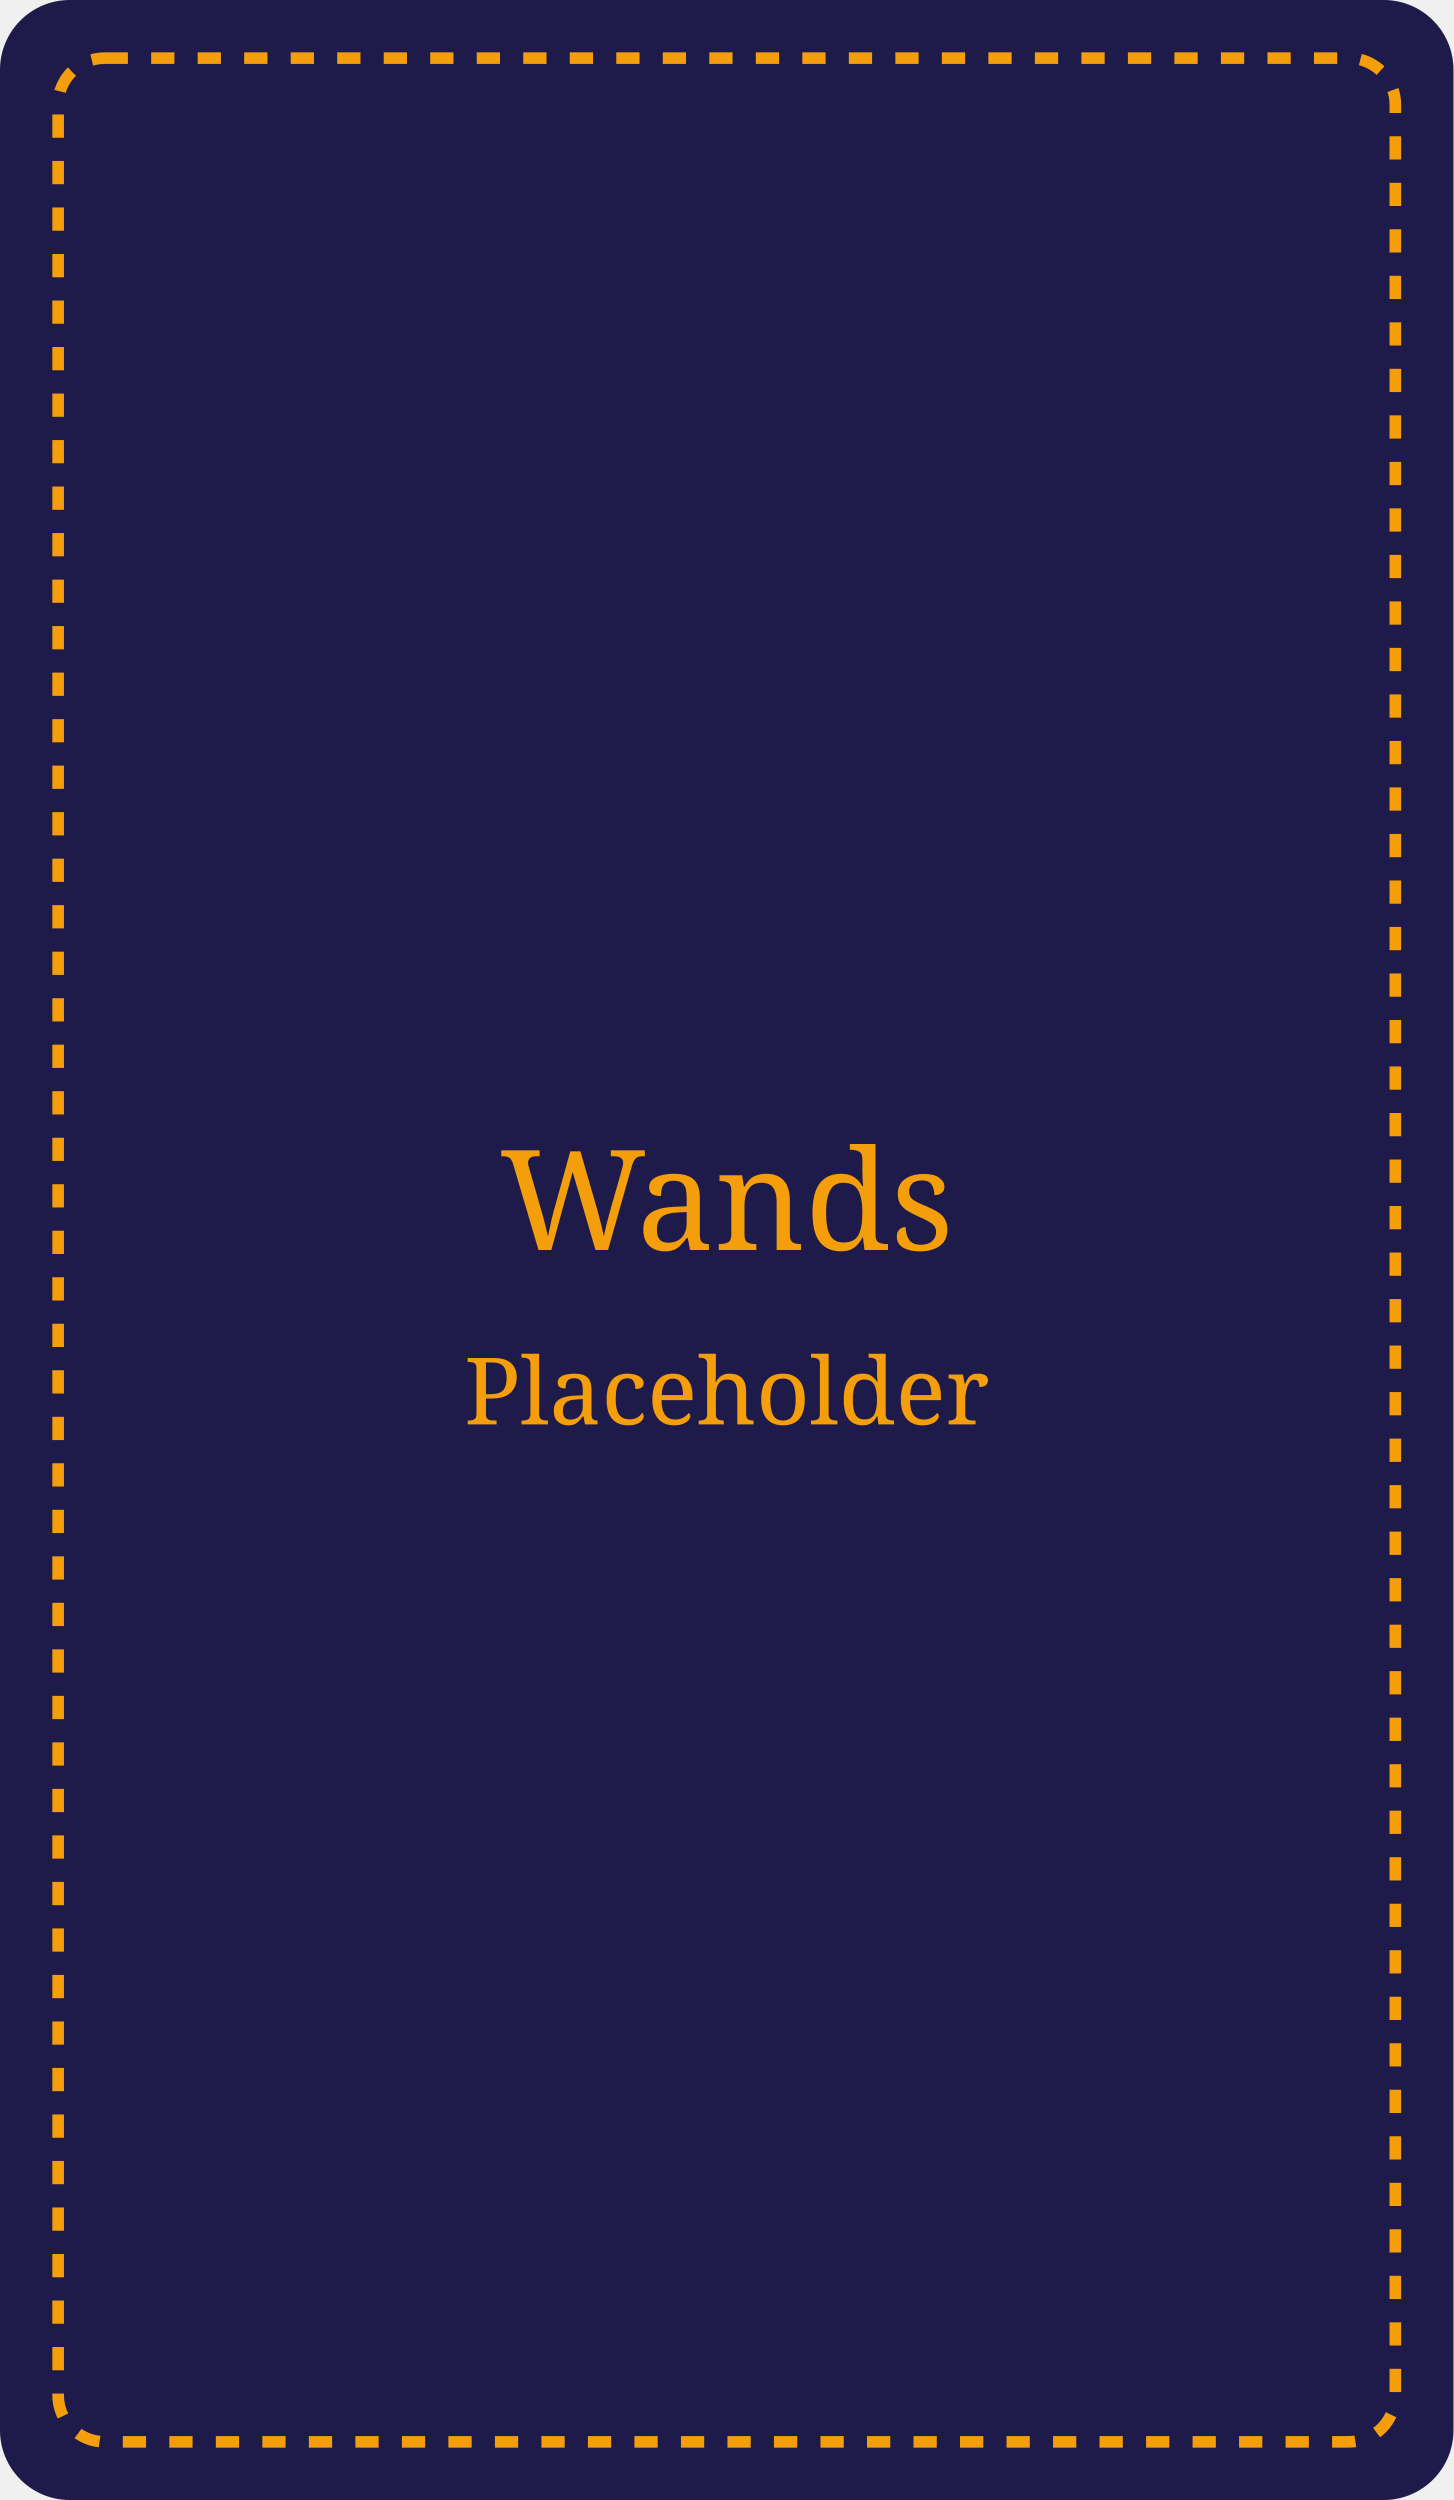
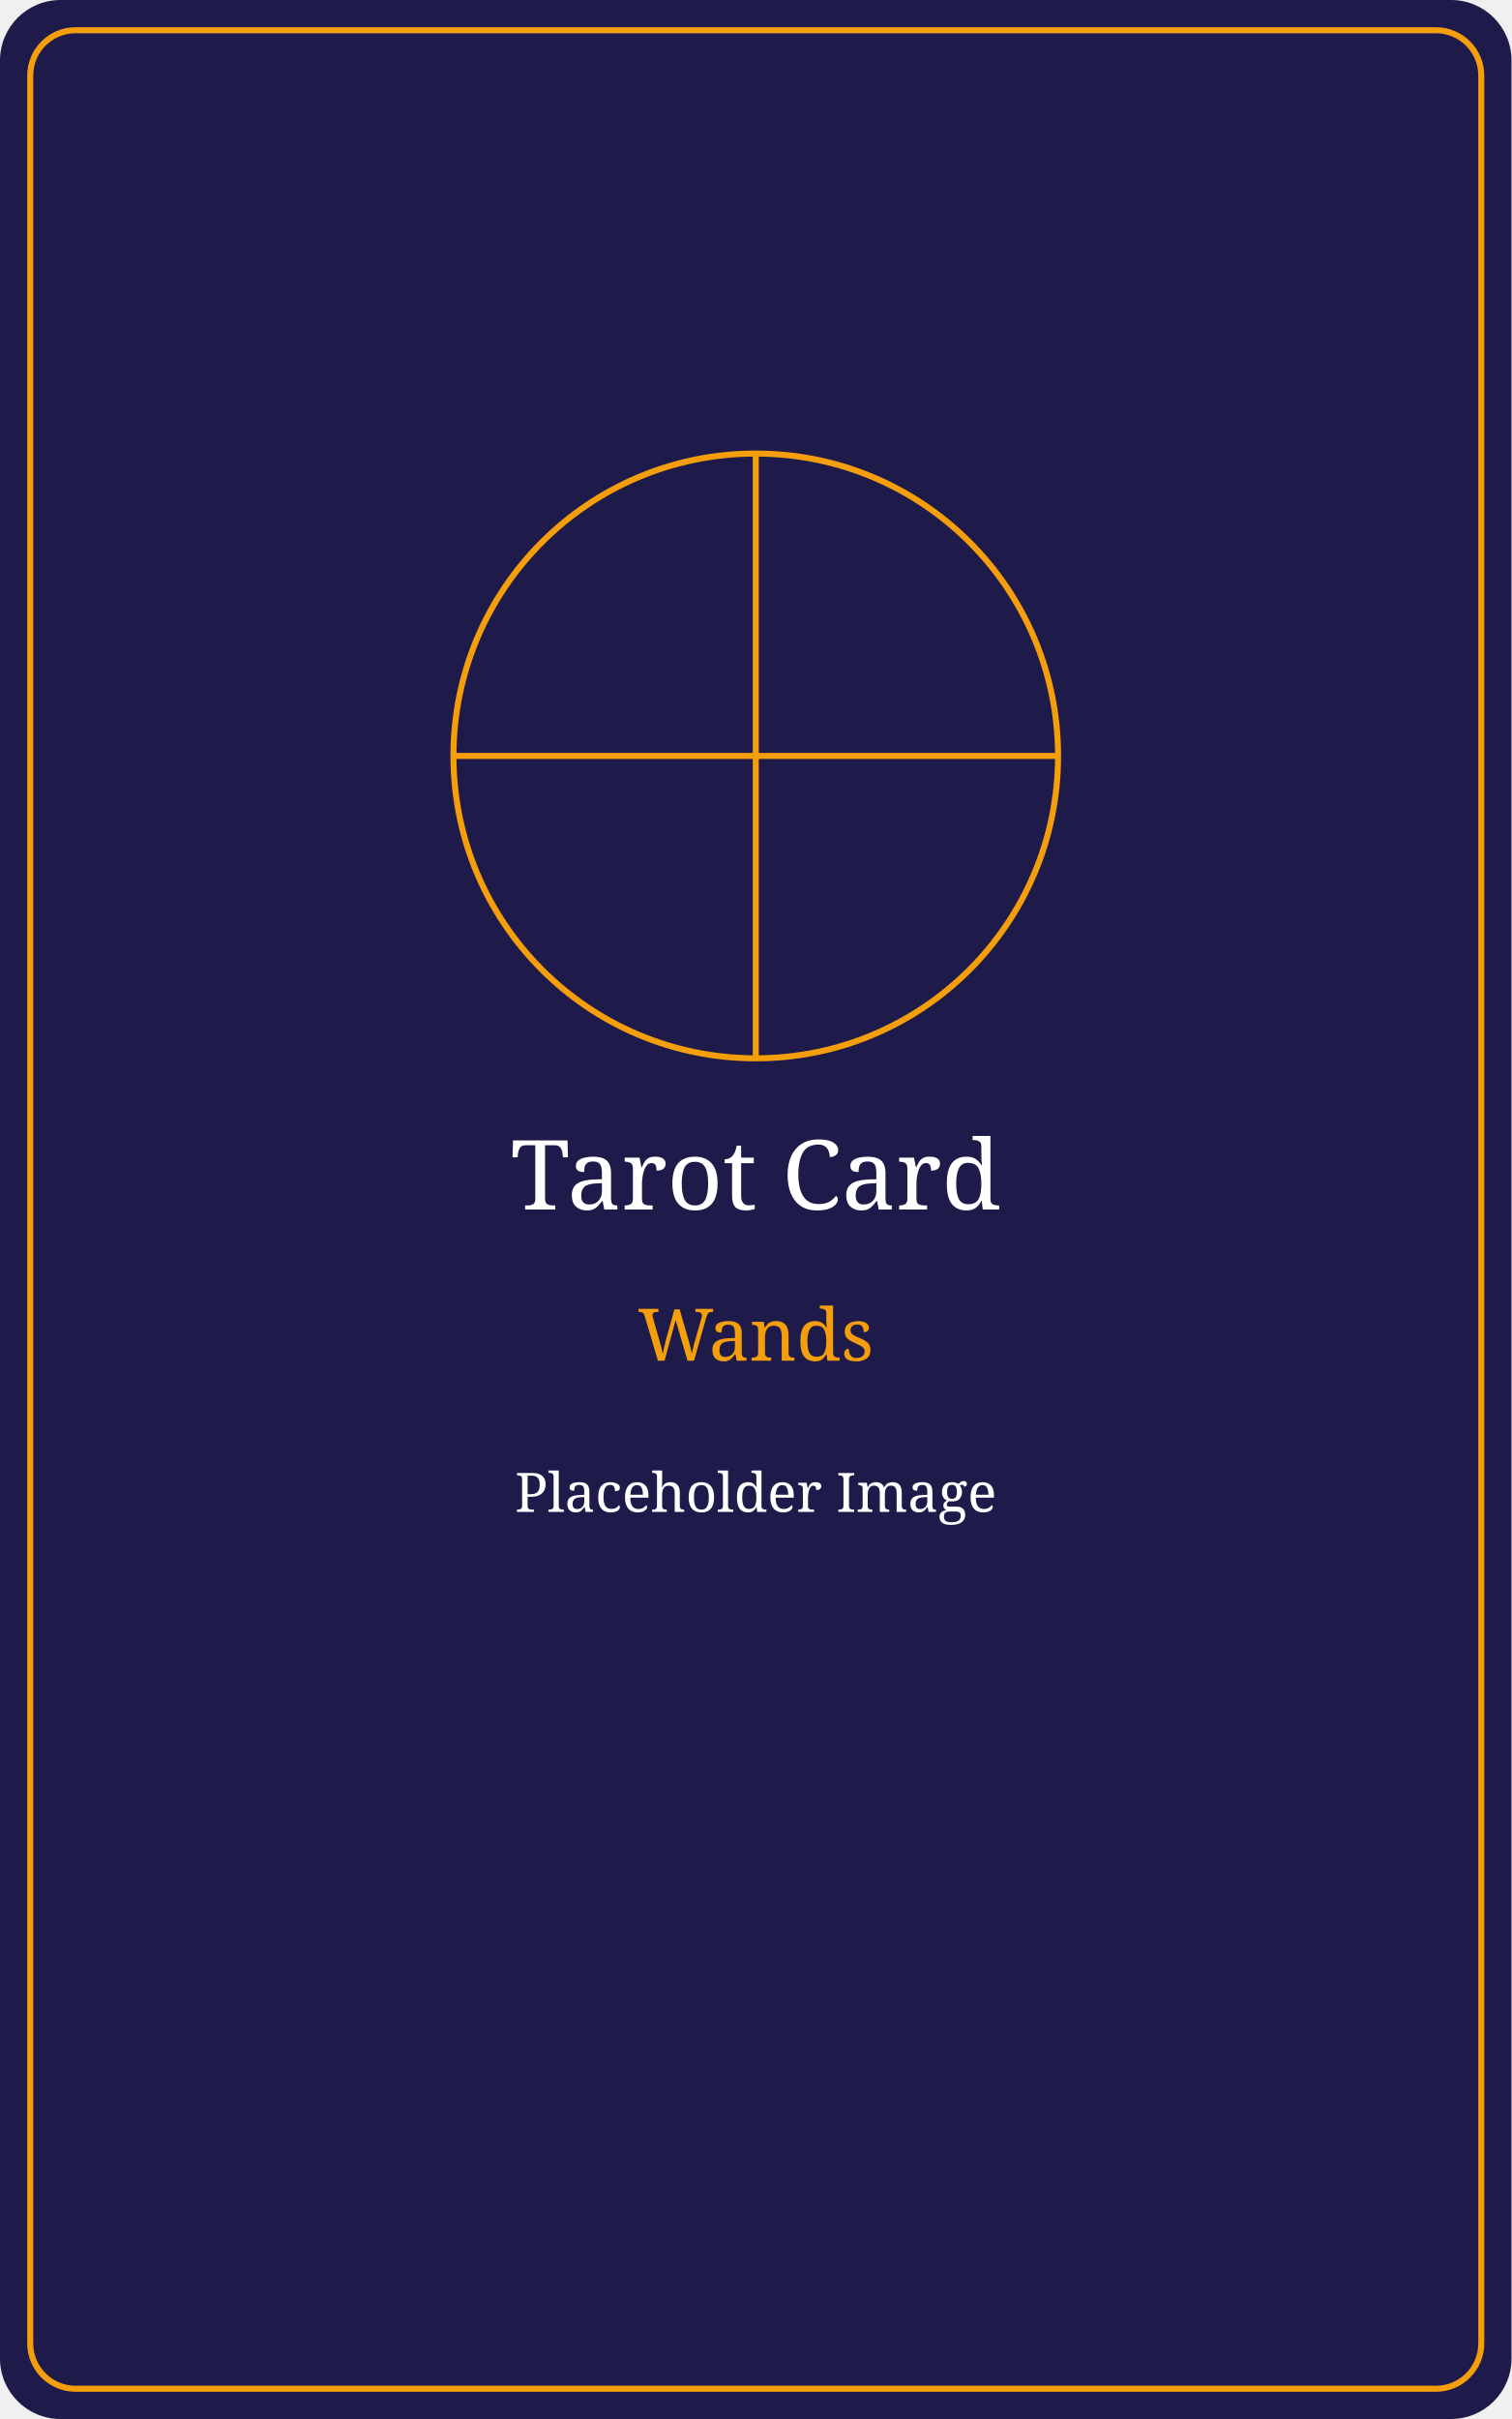
- <svg xmlns="http://www.w3.org/2000/svg" width="250" height="430" viewBox="0 0 250 430" fill="none">
-   <rect width="250" height="430" rx="12" fill="#1E1B4B" />
-   <rect x="10" y="10" width="230" height="410" rx="8" stroke="#F59E0B" stroke-width="2" stroke-dasharray="4 4" />
-   <text x="125" y="215" font-family="serif" font-size="24" fill="#F59E0B" text-anchor="middle">Wands</text>
-   <text x="125" y="245" font-family="serif" font-size="16" fill="#F59E0B" text-anchor="middle">Placeholder</text>
+ <svg xmlns="http://www.w3.org/2000/svg" width="500" height="800" viewBox="0 0 500 800">
+   <rect width="500" height="800" rx="20" fill="#1E1B4B" />
+   <rect x="10" y="10" width="480" height="780" rx="15" stroke="#F59E0B" stroke-width="2" fill="none" />
+   <text x="250" y="400" font-family="serif" font-size="32" text-anchor="middle" fill="#FFFFFF">Tarot Card</text>
+   <text x="250" y="450" font-family="serif" font-size="24" text-anchor="middle" fill="#F59E0B">Wands</text>
+   <text x="250" y="500" font-family="serif" font-size="18" text-anchor="middle" fill="#FFFFFF">Placeholder Image</text>
+   <circle cx="250" cy="250" r="100" fill="none" stroke="#F59E0B" stroke-width="2" />
+   <path d="M250,150 L250,350 M150,250 L350,250" stroke="#F59E0B" stroke-width="2" />
</svg>
